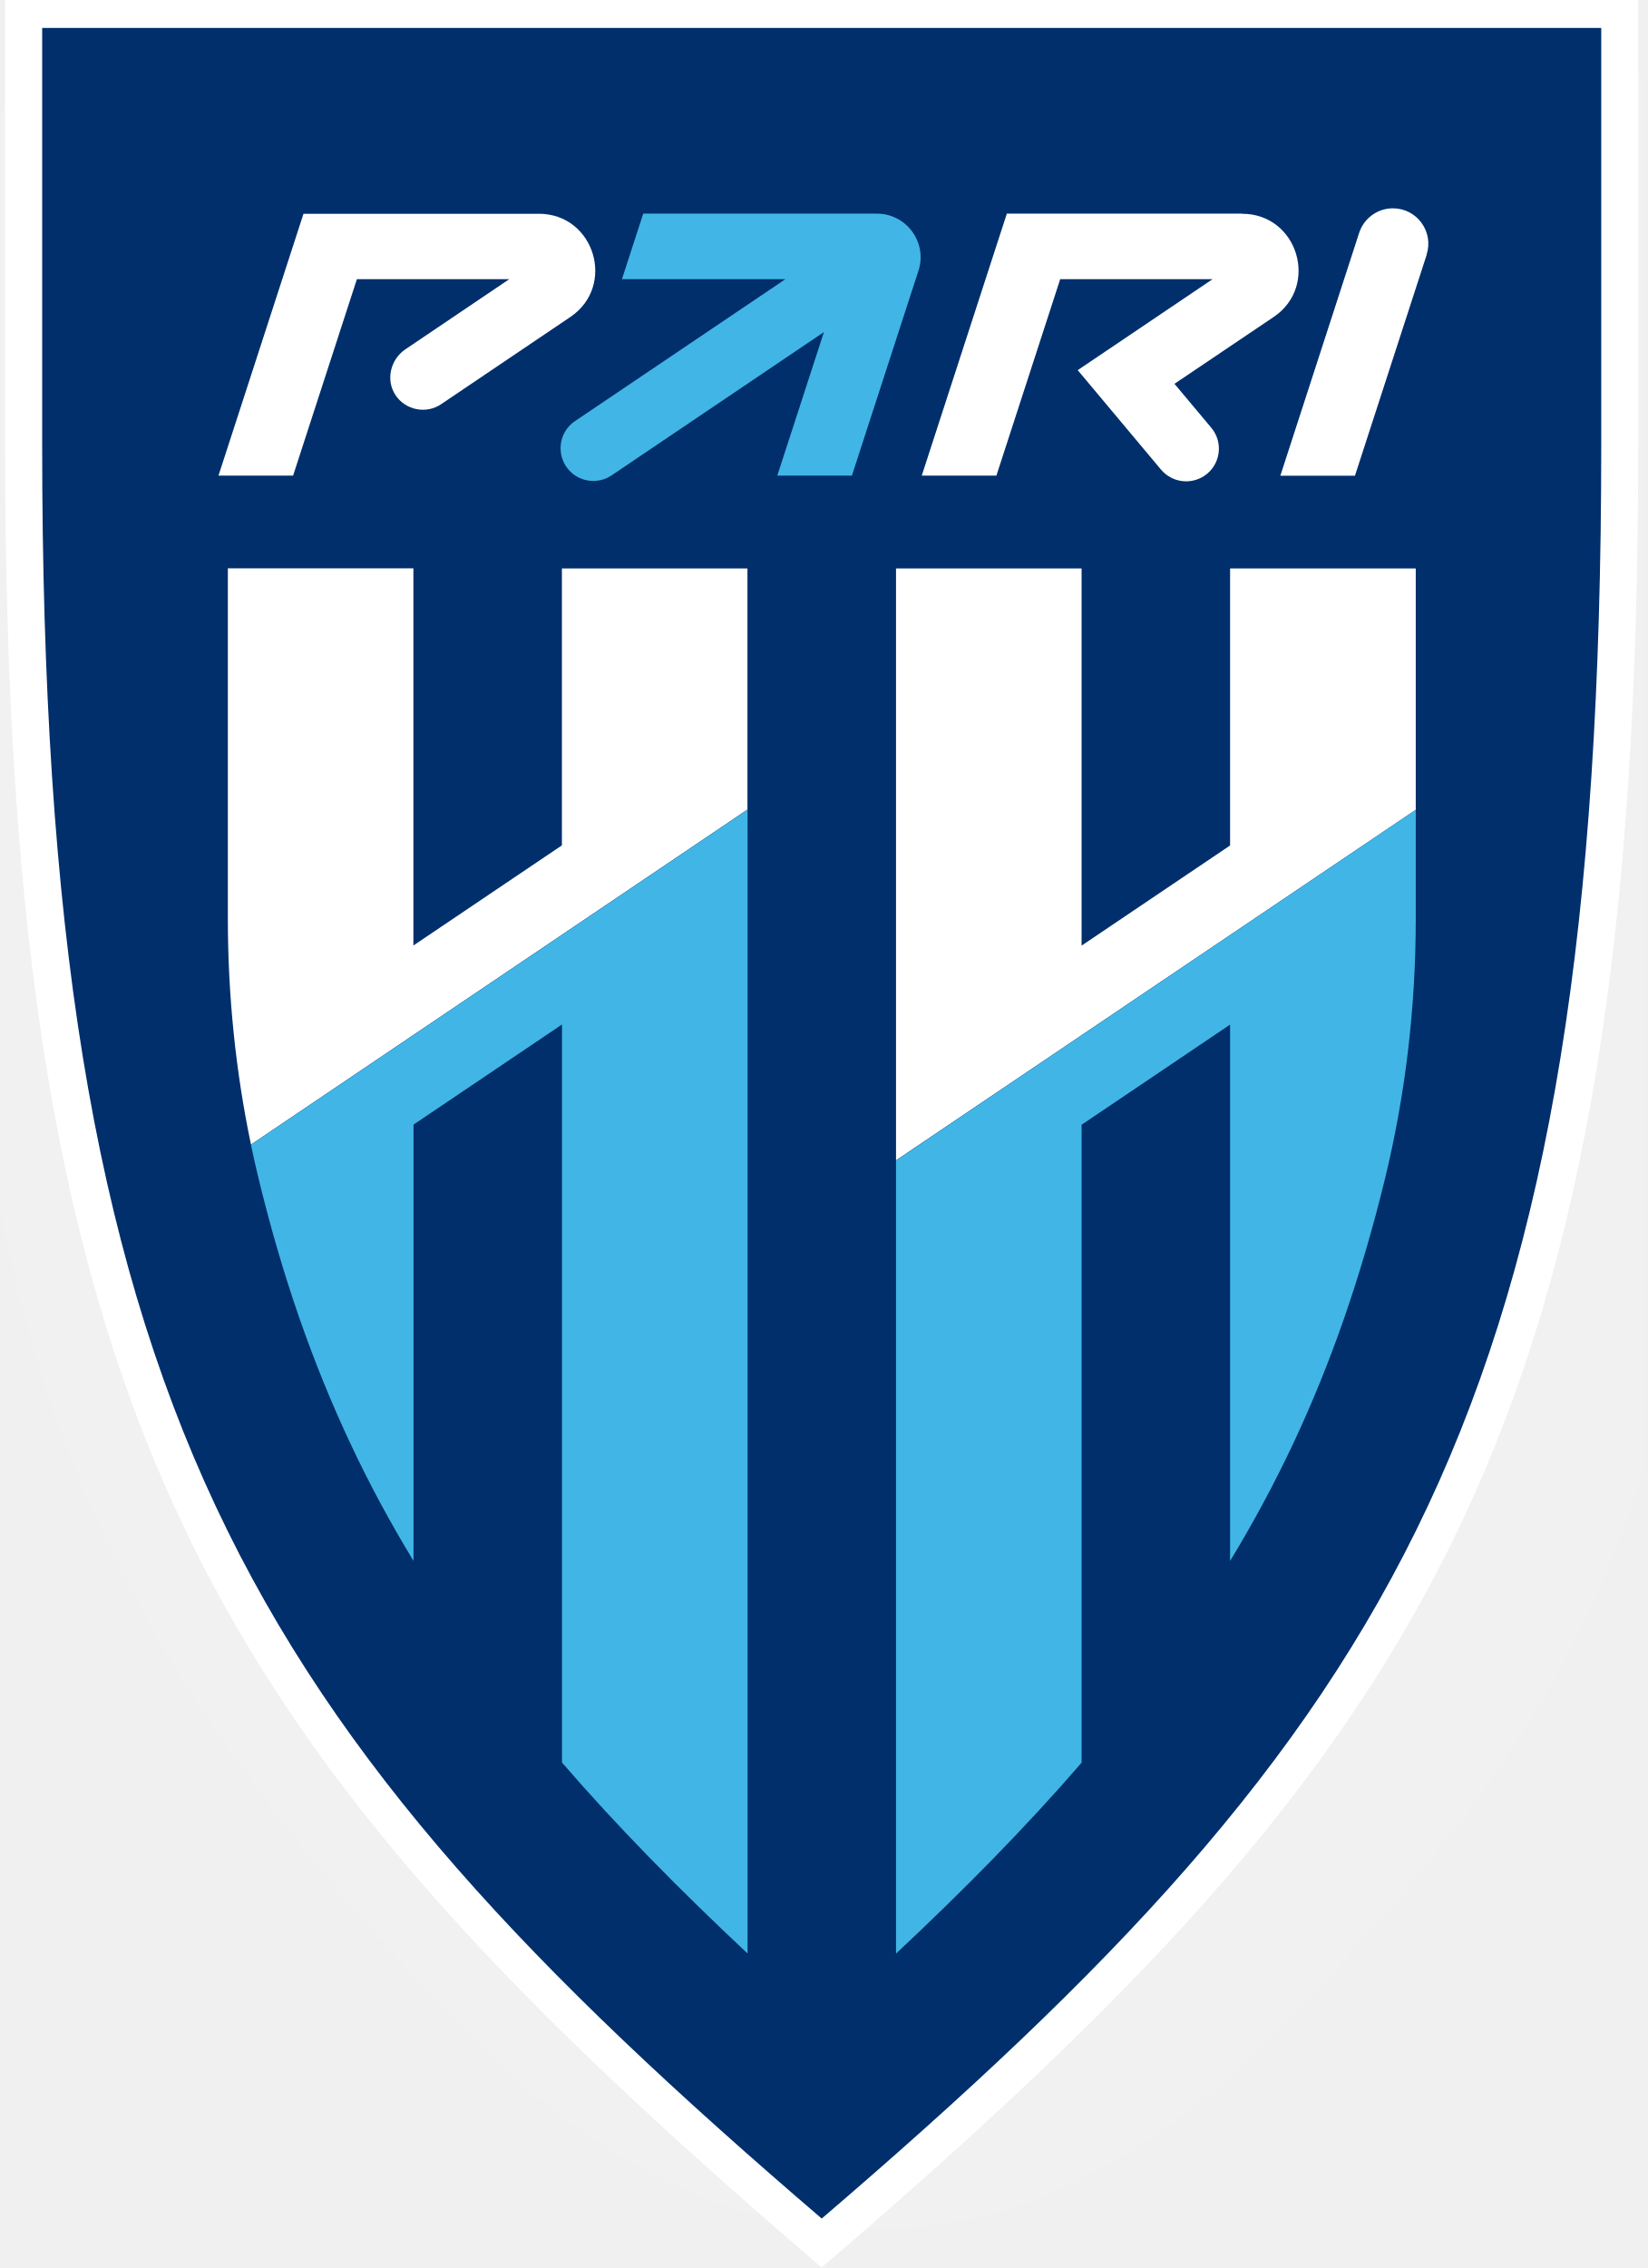
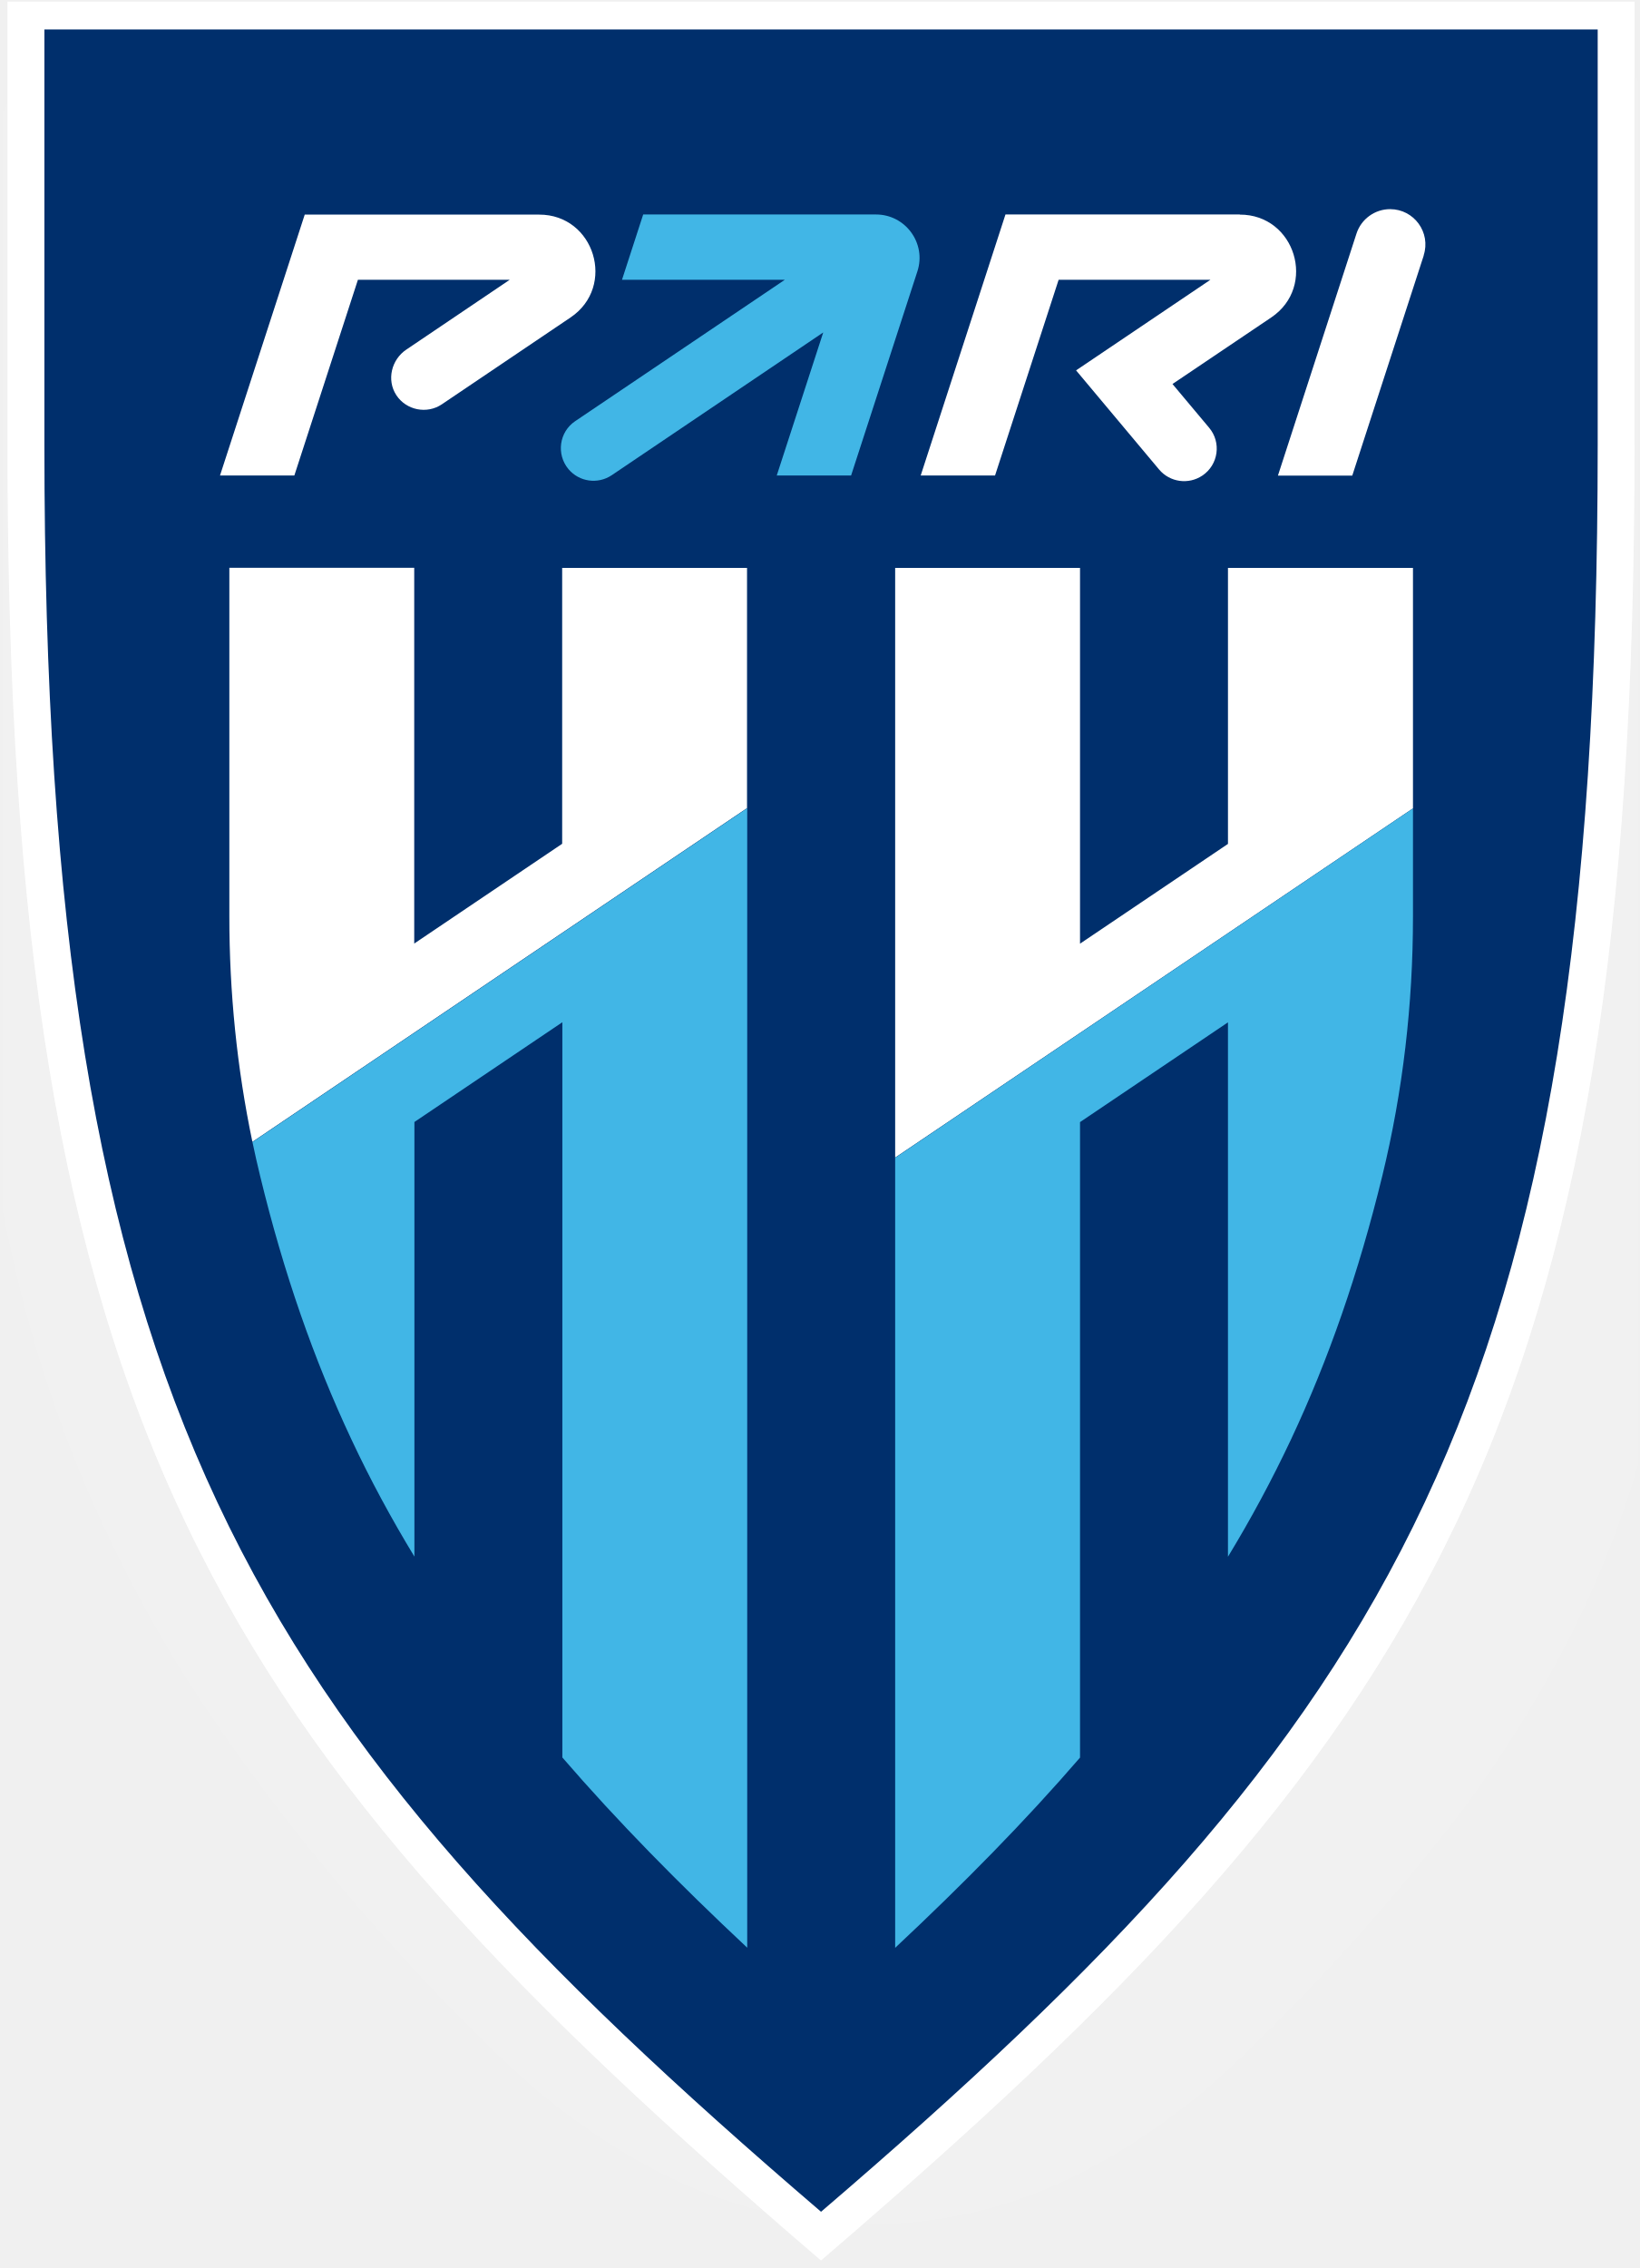
- <svg xmlns="http://www.w3.org/2000/svg" width="85" height="117" viewBox="0 0 85 117" fill="none">
-   <g clip-path="url(#clip0_13_1970)">
-     <g filter="url(#filter0_d_13_1970)">
-       <path d="M0.261 22.952V-0.471H84.533V22.952C84.533 73.7 73.797 90.071 42.397 116.972C11.003 90.077 0.261 73.726 0.261 22.952Z" fill="white" />
-       <path d="M82.623 1.441V22.952C82.623 72.449 72.157 88.96 42.4 114.45C12.649 88.96 2.176 72.449 2.176 22.952V1.441H82.617H82.623Z" fill="#002F6C" />
-       <path d="M45.248 11.021C46.775 11.021 47.866 12.517 47.391 13.967L43.958 24.536H40.108L42.514 17.131L31.559 24.523C30.841 25.005 29.878 24.87 29.32 24.209C28.678 23.439 28.839 22.284 29.666 21.726L40.525 14.403H32.092L33.19 11.021H45.248Z" fill="#41B6E6" />
-       <path d="M73.617 13.139L69.914 24.543H66.064L70.132 12.01C70.376 11.259 71.082 10.746 71.871 10.746C73.116 10.746 73.995 11.959 73.61 13.139H73.617ZM15.662 11.021L11.273 24.537H15.123L18.415 14.403H26.276L20.924 18.016C20.148 18.536 19.891 19.595 20.404 20.378C20.918 21.161 21.989 21.373 22.759 20.853L29.427 16.354C31.808 14.75 30.672 11.021 27.797 11.028H15.662V11.021ZM64.087 11.021H51.952L47.562 24.537H51.413L54.705 14.403H62.566L55.61 19.095L59.909 24.228C60.468 24.889 61.43 25.024 62.149 24.543C62.983 23.985 63.144 22.823 62.495 22.059L60.602 19.8L65.717 16.354C68.098 14.75 66.962 11.021 64.087 11.028V11.021Z" fill="white" />
-       <path d="M38.568 29.325H28.994V43.61L21.331 48.776V29.319H11.757V47.377C11.757 51.298 12.148 55.212 12.95 59.044L38.568 41.762V29.312V29.325Z" fill="white" />
-       <path d="M12.949 59.056C13.071 59.646 13.206 60.23 13.347 60.814C14.566 65.845 16.132 70.318 18.07 74.445C19.052 76.543 20.143 78.558 21.337 80.522V58.016L28.999 52.85V90.924C31.842 94.216 35.031 97.457 38.574 100.775V41.768L12.956 59.049L12.949 59.056Z" fill="#41B6E6" />
-       <path d="M73.052 29.324H63.471V43.616L55.809 48.782V29.324H46.234V59.858L73.052 41.774V29.324Z" fill="white" />
-       <path d="M46.234 59.858V100.781C49.777 97.463 52.966 94.223 55.809 90.931V58.023L63.471 52.857V80.528C64.665 78.564 65.749 76.549 66.738 74.451C68.676 70.325 70.235 65.845 71.461 60.821C72.533 56.425 73.052 51.913 73.052 47.389V41.78L46.241 59.864L46.234 59.858Z" fill="#41B6E6" />
+ <svg xmlns="http://www.w3.org/2000/svg" width="133" height="184" viewBox="0 0 133 184" fill="none">
+   <g clip-path="url(#clip0_1458_1690)">
+     <g filter="url(#filter0_d_1458_1690)">
+       <path d="M0.602 36.092V-0.605H132.628V36.092C132.628 115.597 115.808 141.245 66.615 183.39C17.431 141.255 0.602 115.638 0.602 36.092Z" fill="white" />
+       <path d="M129.636 2.391V36.091C129.636 113.636 113.238 139.505 66.619 179.438C20.009 139.505 3.602 113.636 3.602 36.091V2.391H129.626H129.636Z" fill="#002F6C" />
+       <path d="M71.079 17.401C73.472 17.401 75.181 19.743 74.437 22.015L69.058 38.574H63.026L66.796 26.972L49.634 38.554C48.508 39.308 47 39.097 46.125 38.061C45.12 36.855 45.371 35.045 46.668 34.17L63.679 22.699H50.468L52.188 17.401H71.079Z" fill="#41B6E6" />
+       <path d="M115.524 20.718L109.723 38.584H103.691L110.065 18.949C110.447 17.773 111.553 16.968 112.79 16.968C114.74 16.968 116.117 18.868 115.514 20.718H115.524ZM24.729 17.401L17.852 38.574H23.884L29.041 22.699H41.358L32.973 28.359C31.756 29.173 31.354 30.832 32.158 32.059C32.962 33.285 34.641 33.617 35.848 32.803L46.294 25.755C50.024 23.242 48.244 17.401 43.74 17.411H24.729V17.401ZM100.594 17.401H81.583L74.706 38.574H80.738L85.896 22.699H98.212L87.313 30.048L94.049 38.091C94.924 39.127 96.432 39.338 97.558 38.584C98.865 37.709 99.117 35.889 98.101 34.693L95.135 31.154L103.148 25.755C106.878 23.242 105.099 17.401 100.594 17.411V17.401Z" fill="white" />
+       <path d="M60.614 46.076H45.614V68.455L33.61 76.549V46.066H18.609V74.357C18.609 80.5 19.223 86.633 20.479 92.635L60.614 65.56V46.056V46.076Z" fill="white" />
+       <path d="M20.484 92.654C20.675 93.579 20.887 94.494 21.108 95.409C23.018 103.292 25.471 110.299 28.507 116.764C30.046 120.051 31.755 123.208 33.625 126.285V91.026L45.629 82.933V142.582C50.083 147.739 55.079 152.817 60.629 158.014V65.57L20.494 92.644L20.484 92.654Z" fill="#41B6E6" />
+       <path d="M114.648 46.075H99.637V68.465L87.633 76.558V46.075H72.633V93.911L114.648 65.58V46.075Z" fill="white" />
+       <path d="M72.633 93.911V158.024C78.183 152.826 83.179 147.749 87.633 142.591V91.035L99.637 82.942V126.294C101.507 123.218 103.206 120.061 104.755 116.773C107.791 110.309 110.234 103.291 112.154 95.419C113.833 88.532 114.648 81.464 114.648 74.376V65.589L72.643 93.921L72.633 93.911Z" fill="#41B6E6" />
    </g>
  </g>
  <defs>
-     <filter id="filter0_d_13_1970" x="-16.522" y="-24.677" width="123.001" height="156.172" filterUnits="userSpaceOnUse" color-interpolation-filters="sRGB">
+     <filter id="filter0_d_1458_1690" x="-25.691" y="-38.527" width="192.699" height="244.67" filterUnits="userSpaceOnUse" color-interpolation-filters="sRGB">
      <feFlood flood-opacity="0" result="BackgroundImageFix" />
      <feColorMatrix in="SourceAlpha" type="matrix" values="0 0 0 0 0 0 0 0 0 0 0 0 0 0 0 0 0 0 127 0" result="hardAlpha" />
-       <feOffset dx="2.582" dy="-4.841" />
-       <feGaussianBlur stdDeviation="9.682" />
+       <feOffset dx="4.045" dy="-7.584" />
+       <feGaussianBlur stdDeviation="15.169" />
      <feComposite in2="hardAlpha" operator="out" />
      <feColorMatrix type="matrix" values="0 0 0 0 1 0 0 0 0 1 0 0 0 0 1 0 0 0 0.2 0" />
-       <feBlend mode="normal" in2="BackgroundImageFix" result="effect1_dropShadow_13_1970" />
-       <feBlend mode="normal" in="SourceGraphic" in2="effect1_dropShadow_13_1970" result="shape" />
+       <feBlend mode="normal" in2="BackgroundImageFix" result="effect1_dropShadow_1458_1690" />
+       <feBlend mode="normal" in="SourceGraphic" in2="effect1_dropShadow_1458_1690" result="shape" />
    </filter>
-     <clipPath id="clip0_13_1970">
-       <rect width="84.724" height="117" fill="white" />
+     <clipPath id="clip0_1458_1690">
+       <rect width="132.734" height="183.3" fill="white" transform="translate(0.203125 0.133335)" />
    </clipPath>
  </defs>
</svg>
